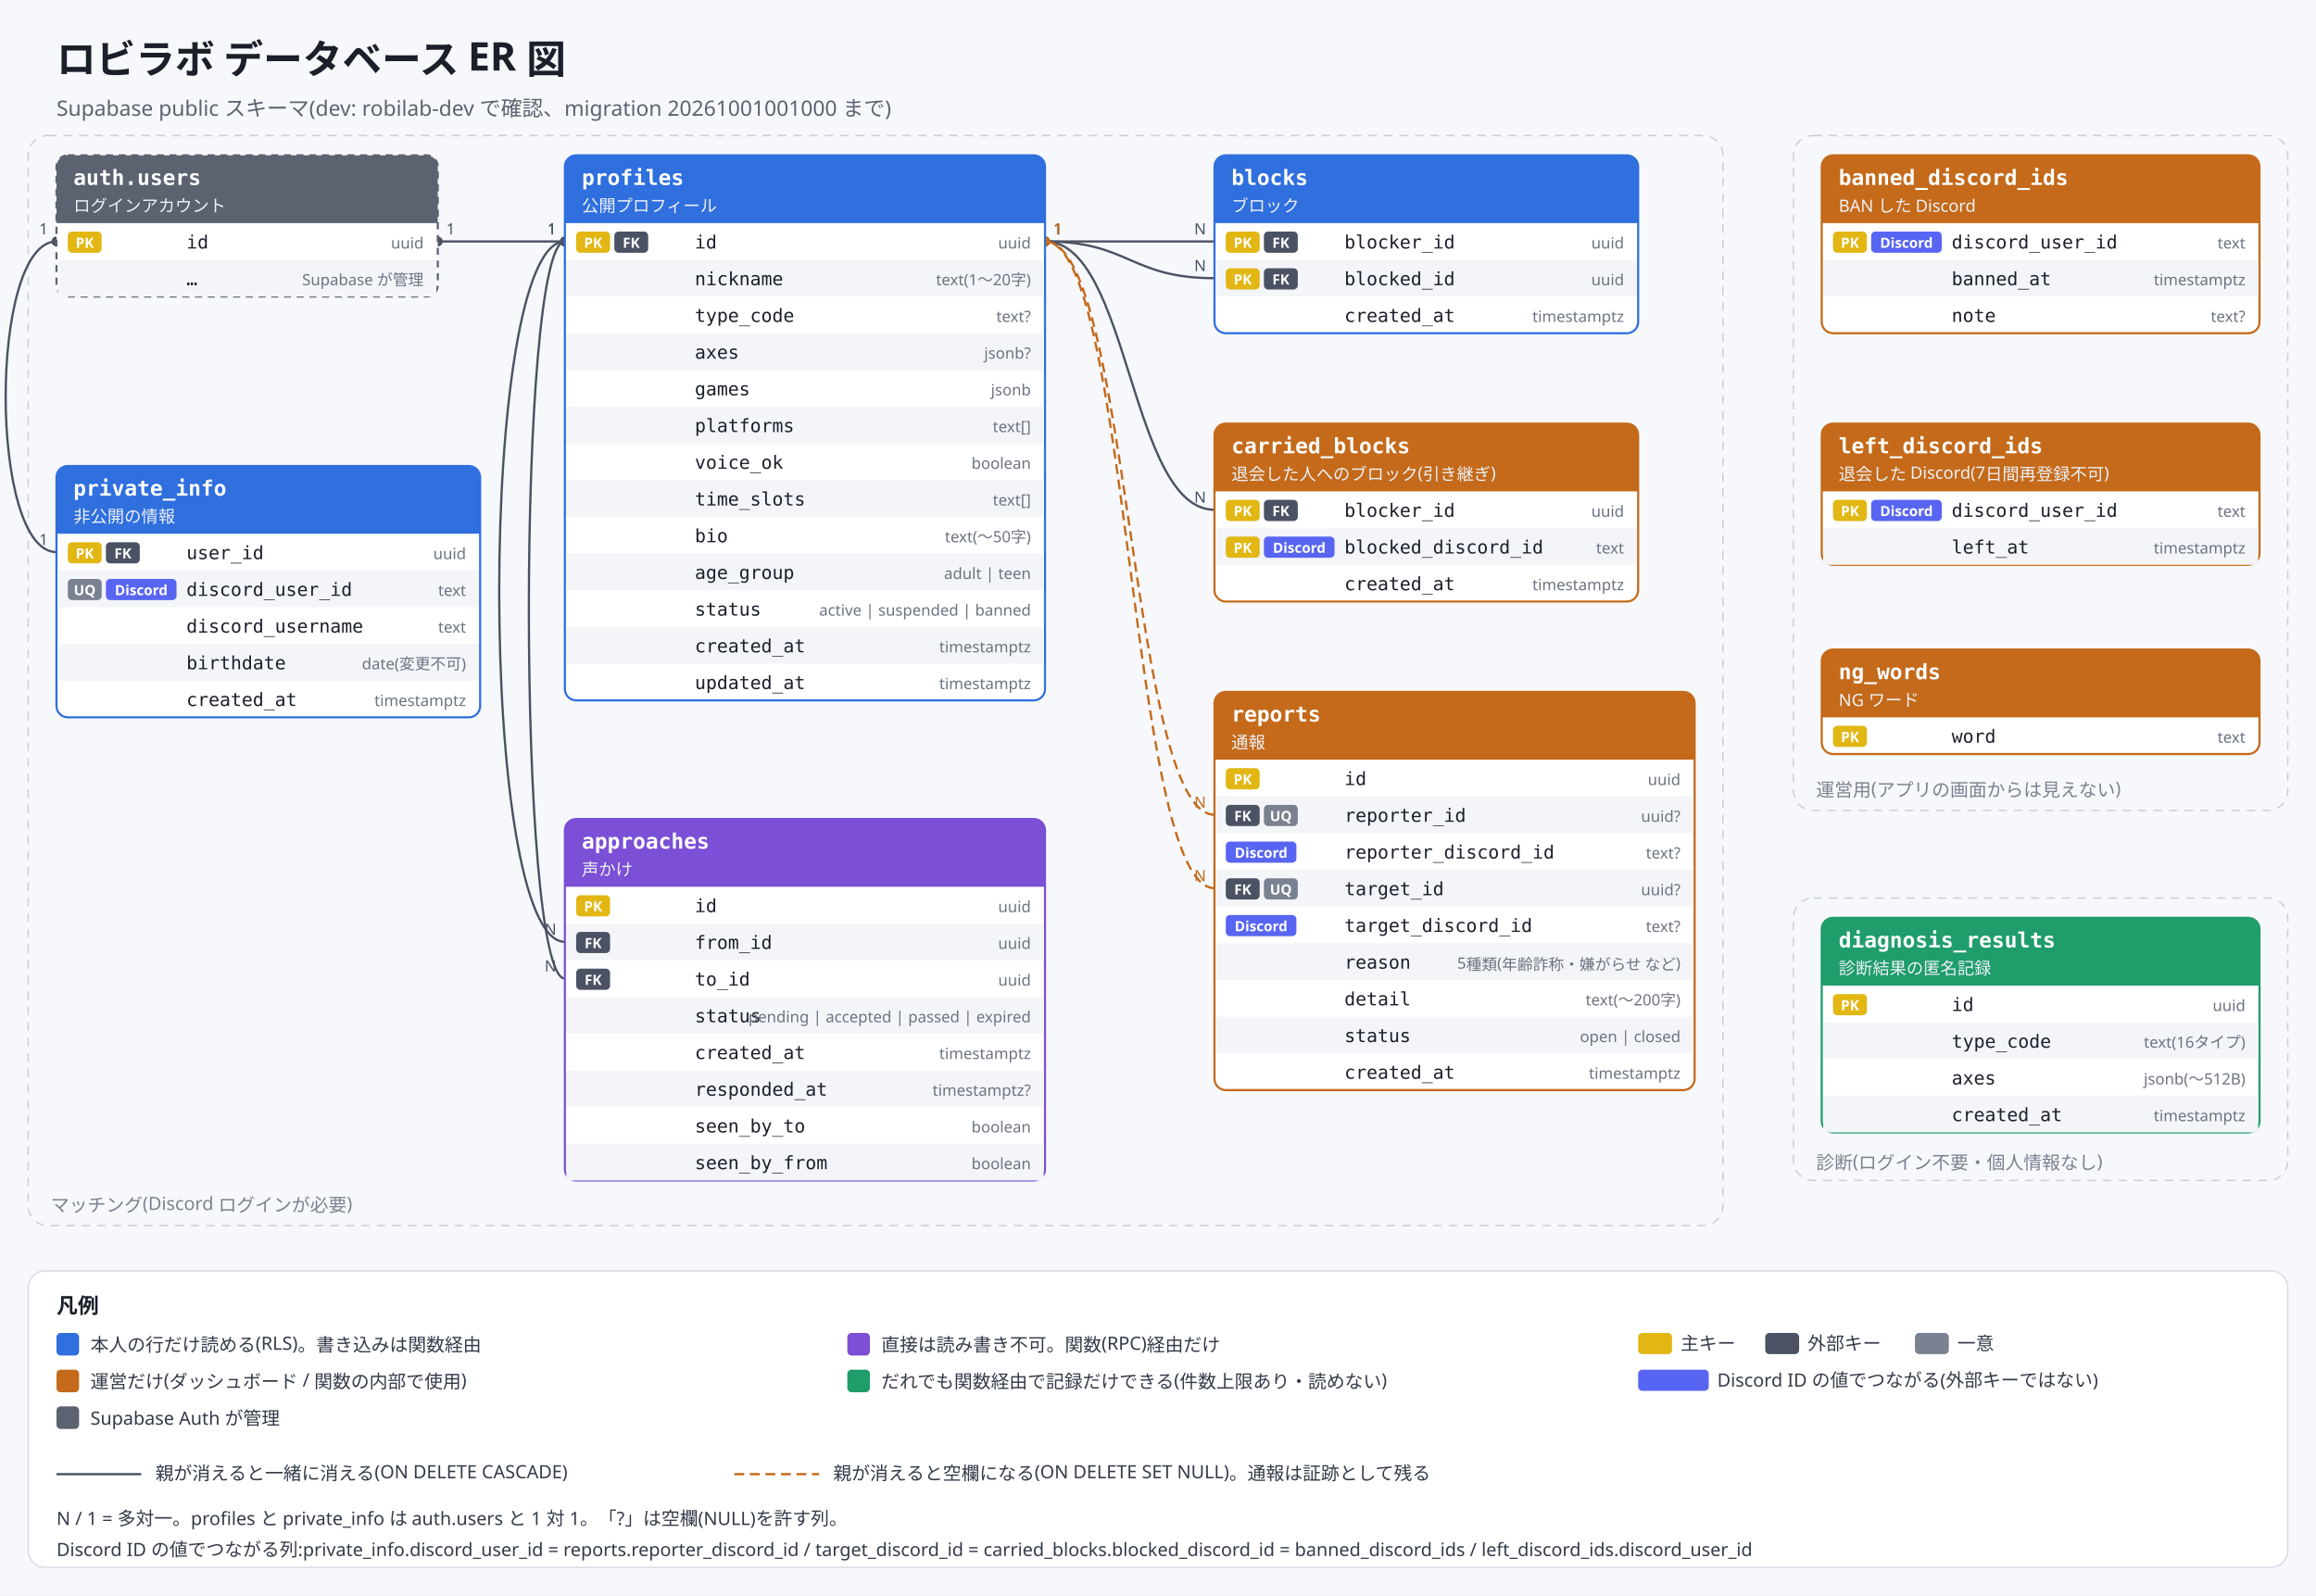
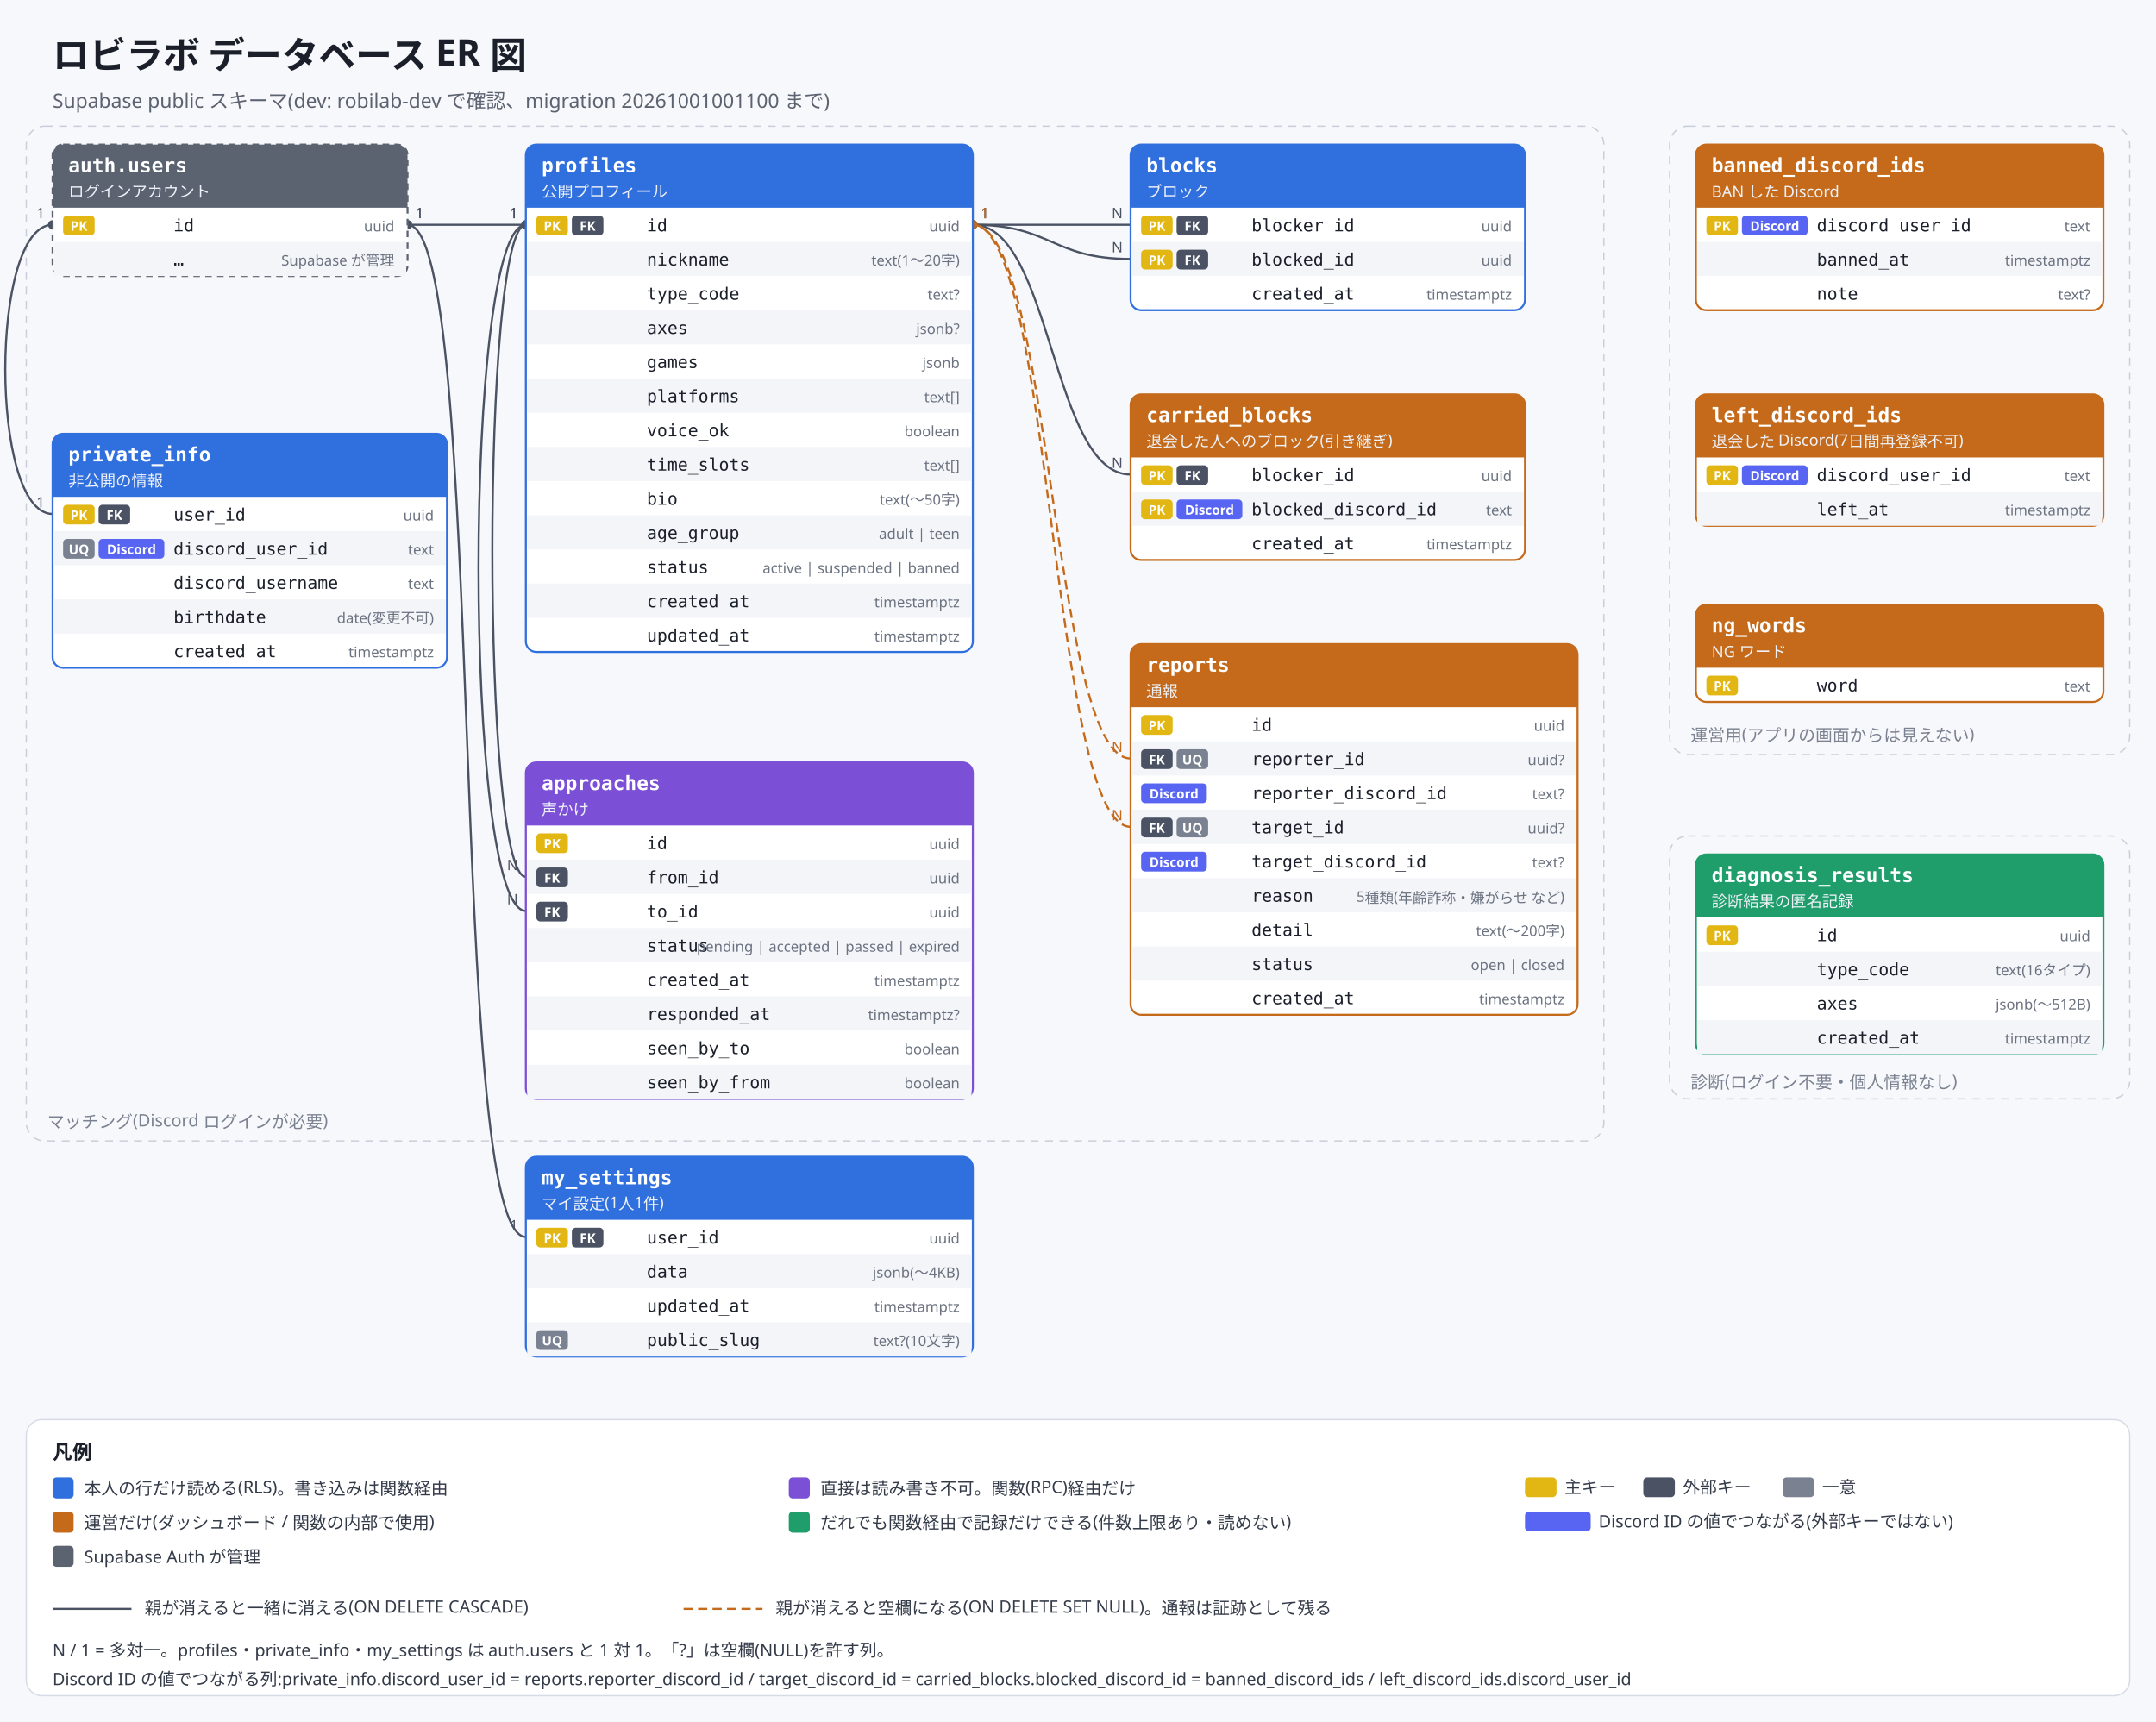
- <svg xmlns="http://www.w3.org/2000/svg" viewBox="0 0 1640 1130" width="1640" height="1130" font-family="'Yu Gothic UI', 'Meiryo', sans-serif">
+ <svg xmlns="http://www.w3.org/2000/svg" viewBox="0 0 1640 1310" width="1640" height="1310" font-family="'Yu Gothic UI', 'Meiryo', sans-serif">
  <g id="background">
-     <rect width="1640" height="1130" fill="#f7f8fb" />
+     <rect width="1640" height="1310" fill="#f7f8fb" />
  </g>
  <g id="title">
    <text x="40" y="52" font-size="28" font-weight="700" fill="#1b1f2a">ロビラボ データベース ER 図</text>
-     <text x="40" y="82" font-size="15" fill="#5b6270">Supabase public スキーマ(dev: robilab-dev で確認、migration 20261001001000 まで)</text>
+     <text x="40" y="82" font-size="15" fill="#5b6270">Supabase public スキーマ(dev: robilab-dev で確認、migration 20261001001100 まで)</text>
  </g>
  <g id="areas">
    <rect x="20" y="96" width="1200" height="772" rx="14" fill="none" stroke="#c9cedb" stroke-dasharray="6 5" />
    <text x="36" y="858" font-size="13" fill="#7a8190">マッチング(Discord ログインが必要)</text>
    <rect x="1270" y="96" width="350" height="478" rx="14" fill="none" stroke="#c9cedb" stroke-dasharray="6 5" />
    <text x="1286" y="564" font-size="13" fill="#7a8190">運営用(アプリの画面からは見えない)</text>
    <rect x="1270" y="636" width="350" height="200" rx="14" fill="none" stroke="#c9cedb" stroke-dasharray="6 5" />
    <text x="1286" y="828" font-size="13" fill="#7a8190">診断(ログイン不要・個人情報なし)</text>
  </g>
  <g id="relations" fill="none" stroke-width="1.6">
    <g id="rel-profiles-id">
      <path d="M400,171 C340,171 370,171 310,171" stroke="#4a5263" />
      <circle cx="310" cy="171" r="3.5" fill="#4a5263" />
      <text x="394" y="166" font-size="11" fill="#4a5263" text-anchor="end">1</text>
      <text x="316" y="166" font-size="11" fill="#4a5263" text-anchor="start">1</text>
    </g>
    <g id="rel-private_info-user_id">
      <path d="M40,391 C-8,391 -8,171 40,171" stroke="#4a5263" />
      <circle cx="40" cy="171" r="3.5" fill="#4a5263" />
      <text x="34" y="386" font-size="11" fill="#4a5263" text-anchor="end">1</text>
      <text x="34" y="166" font-size="11" fill="#4a5263" text-anchor="end">1</text>
    </g>
+     <g id="rel-my_settings-user_id">
+       <path d="M400,941 C340,941 370,171 310,171" stroke="#4a5263" />
+       <circle cx="310" cy="171" r="3.5" fill="#4a5263" />
+       <text x="394" y="936" font-size="11" fill="#4a5263" text-anchor="end">1</text>
+       <text x="316" y="166" font-size="11" fill="#4a5263" text-anchor="start">1</text>
+     </g>
    <g id="rel-approaches-from_id">
-       <path d="M400,667 C338,667 338,171 400,171" stroke="#4a5263" />
+       <path d="M400,667 C366,667 366,171 400,171" stroke="#4a5263" />
      <circle cx="400" cy="171" r="3.5" fill="#4a5263" />
      <text x="394" y="662" font-size="11" fill="#4a5263" text-anchor="end">N</text>
      <text x="394" y="166" font-size="11" fill="#4a5263" text-anchor="end">1</text>
    </g>
    <g id="rel-approaches-to_id">
-       <path d="M400,693 C366,693 366,171 400,171" stroke="#4a5263" />
+       <path d="M400,693 C352,693 352,171 400,171" stroke="#4a5263" />
      <circle cx="400" cy="171" r="3.5" fill="#4a5263" />
      <text x="394" y="688" font-size="11" fill="#4a5263" text-anchor="end">N</text>
      <text x="394" y="166" font-size="11" fill="#4a5263" text-anchor="end">1</text>
    </g>
    <g id="rel-blocks-blocker_id">
      <path d="M860,171 C800,171 800,171 740,171" stroke="#4a5263" />
      <circle cx="740" cy="171" r="3.5" fill="#4a5263" />
      <text x="854" y="166" font-size="11" fill="#4a5263" text-anchor="end">N</text>
      <text x="746" y="166" font-size="11" fill="#4a5263" text-anchor="start">1</text>
    </g>
    <g id="rel-blocks-blocked_id">
      <path d="M860,197 C800,197 800,171 740,171" stroke="#4a5263" />
      <circle cx="740" cy="171" r="3.5" fill="#4a5263" />
      <text x="854" y="192" font-size="11" fill="#4a5263" text-anchor="end">N</text>
      <text x="746" y="166" font-size="11" fill="#4a5263" text-anchor="start">1</text>
    </g>
    <g id="rel-carried_blocks-blocker_id">
      <path d="M860,361 C800,361 800,171 740,171" stroke="#4a5263" />
      <circle cx="740" cy="171" r="3.5" fill="#4a5263" />
      <text x="854" y="356" font-size="11" fill="#4a5263" text-anchor="end">N</text>
      <text x="746" y="166" font-size="11" fill="#4a5263" text-anchor="start">1</text>
    </g>
    <g id="rel-reports-reporter_id">
      <path d="M860,577 C800,577 800,171 740,171" stroke="#c46a1a" stroke-dasharray="7 4" />
      <circle cx="740" cy="171" r="3.5" fill="#c46a1a" />
      <text x="854" y="572" font-size="11" fill="#c46a1a" text-anchor="end">N</text>
      <text x="746" y="166" font-size="11" fill="#c46a1a" text-anchor="start">1</text>
    </g>
    <g id="rel-reports-target_id">
      <path d="M860,629 C800,629 800,171 740,171" stroke="#c46a1a" stroke-dasharray="7 4" />
      <circle cx="740" cy="171" r="3.5" fill="#c46a1a" />
      <text x="854" y="624" font-size="11" fill="#c46a1a" text-anchor="end">N</text>
      <text x="746" y="166" font-size="11" fill="#c46a1a" text-anchor="start">1</text>
    </g>
  </g>
  <g id="tables">
    <g id="table-auth-users">
      <rect x="40" y="110" width="270" height="100" rx="8" fill="#ffffff" stroke="#5b6270" stroke-width="1.5" stroke-dasharray="5 4" />
      <path d="M40,118 a8,8 0 0 1 8,-8 h254 a8,8 0 0 1 8,8 v40 h-270 z" fill="#5b6270" />
      <text x="52" y="131" font-size="15" font-weight="700" fill="#fff" font-family="'Consolas', 'MS Gothic', monospace">auth.users</text>
      <text x="52" y="150" font-size="12" fill="#eef1f7">ログインアカウント</text>
      <rect x="48" y="164" width="24" height="15" rx="3" fill="#e2b714" />
      <text x="60" y="175.5" font-size="10" font-weight="700" fill="#fff" text-anchor="middle">PK</text>
      <text x="132" y="176" font-size="13" fill="#1b1f2a" font-family="'Consolas', 'MS Gothic', monospace">id</text>
      <text x="300" y="176" font-size="11" fill="#6b7280" text-anchor="end">uuid</text>
      <rect x="41" y="184" width="268" height="26" fill="#f3f5f9" />
      <text x="132" y="202" font-size="13" fill="#1b1f2a" font-family="'Consolas', 'MS Gothic', monospace">…</text>
      <text x="300" y="202" font-size="11" fill="#6b7280" text-anchor="end">Supabase が管理</text>
    </g>
    <g id="table-private_info">
      <rect x="40" y="330" width="300" height="178" rx="8" fill="#ffffff" stroke="#2f6fde" stroke-width="1.5" />
      <path d="M40,338 a8,8 0 0 1 8,-8 h284 a8,8 0 0 1 8,8 v40 h-300 z" fill="#2f6fde" />
      <text x="52" y="351" font-size="15" font-weight="700" fill="#fff" font-family="'Consolas', 'MS Gothic', monospace">private_info</text>
      <text x="52" y="370" font-size="12" fill="#eef1f7">非公開の情報</text>
      <rect x="48" y="384" width="24" height="15" rx="3" fill="#e2b714" />
      <text x="60" y="395.5" font-size="10" font-weight="700" fill="#fff" text-anchor="middle">PK</text>
      <rect x="75" y="384" width="24" height="15" rx="3" fill="#4a5263" />
      <text x="87" y="395.5" font-size="10" font-weight="700" fill="#fff" text-anchor="middle">FK</text>
      <text x="132" y="396" font-size="13" fill="#1b1f2a" font-family="'Consolas', 'MS Gothic', monospace">user_id</text>
      <text x="330" y="396" font-size="11" fill="#6b7280" text-anchor="end">uuid</text>
      <rect x="41" y="404" width="298" height="26" fill="#f3f5f9" />
      <rect x="48" y="410" width="24" height="15" rx="3" fill="#7a8190" />
      <text x="60" y="421.5" font-size="10" font-weight="700" fill="#fff" text-anchor="middle">UQ</text>
      <rect x="75" y="410" width="50" height="15" rx="3" fill="#5865f2" />
      <text x="100" y="421.5" font-size="10" font-weight="700" fill="#fff" text-anchor="middle">Discord</text>
      <text x="132" y="422" font-size="13" fill="#1b1f2a" font-family="'Consolas', 'MS Gothic', monospace">discord_user_id</text>
      <text x="330" y="422" font-size="11" fill="#6b7280" text-anchor="end">text</text>
      <text x="132" y="448" font-size="13" fill="#1b1f2a" font-family="'Consolas', 'MS Gothic', monospace">discord_username</text>
      <text x="330" y="448" font-size="11" fill="#6b7280" text-anchor="end">text</text>
      <rect x="41" y="456" width="298" height="26" fill="#f3f5f9" />
      <text x="132" y="474" font-size="13" fill="#1b1f2a" font-family="'Consolas', 'MS Gothic', monospace">birthdate</text>
      <text x="330" y="474" font-size="11" fill="#6b7280" text-anchor="end">date(変更不可)</text>
      <text x="132" y="500" font-size="13" fill="#1b1f2a" font-family="'Consolas', 'MS Gothic', monospace">created_at</text>
      <text x="330" y="500" font-size="11" fill="#6b7280" text-anchor="end">timestamptz</text>
    </g>
    <g id="table-profiles">
      <rect x="400" y="110" width="340" height="386" rx="8" fill="#ffffff" stroke="#2f6fde" stroke-width="1.5" />
      <path d="M400,118 a8,8 0 0 1 8,-8 h324 a8,8 0 0 1 8,8 v40 h-340 z" fill="#2f6fde" />
      <text x="412" y="131" font-size="15" font-weight="700" fill="#fff" font-family="'Consolas', 'MS Gothic', monospace">profiles</text>
      <text x="412" y="150" font-size="12" fill="#eef1f7">公開プロフィール</text>
      <rect x="408" y="164" width="24" height="15" rx="3" fill="#e2b714" />
      <text x="420" y="175.5" font-size="10" font-weight="700" fill="#fff" text-anchor="middle">PK</text>
      <rect x="435" y="164" width="24" height="15" rx="3" fill="#4a5263" />
      <text x="447" y="175.5" font-size="10" font-weight="700" fill="#fff" text-anchor="middle">FK</text>
      <text x="492" y="176" font-size="13" fill="#1b1f2a" font-family="'Consolas', 'MS Gothic', monospace">id</text>
      <text x="730" y="176" font-size="11" fill="#6b7280" text-anchor="end">uuid</text>
      <rect x="401" y="184" width="338" height="26" fill="#f3f5f9" />
      <text x="492" y="202" font-size="13" fill="#1b1f2a" font-family="'Consolas', 'MS Gothic', monospace">nickname</text>
      <text x="730" y="202" font-size="11" fill="#6b7280" text-anchor="end">text(1〜20字)</text>
      <text x="492" y="228" font-size="13" fill="#1b1f2a" font-family="'Consolas', 'MS Gothic', monospace">type_code</text>
      <text x="730" y="228" font-size="11" fill="#6b7280" text-anchor="end">text?</text>
      <rect x="401" y="236" width="338" height="26" fill="#f3f5f9" />
      <text x="492" y="254" font-size="13" fill="#1b1f2a" font-family="'Consolas', 'MS Gothic', monospace">axes</text>
      <text x="730" y="254" font-size="11" fill="#6b7280" text-anchor="end">jsonb?</text>
      <text x="492" y="280" font-size="13" fill="#1b1f2a" font-family="'Consolas', 'MS Gothic', monospace">games</text>
      <text x="730" y="280" font-size="11" fill="#6b7280" text-anchor="end">jsonb</text>
      <rect x="401" y="288" width="338" height="26" fill="#f3f5f9" />
      <text x="492" y="306" font-size="13" fill="#1b1f2a" font-family="'Consolas', 'MS Gothic', monospace">platforms</text>
      <text x="730" y="306" font-size="11" fill="#6b7280" text-anchor="end">text[]</text>
      <text x="492" y="332" font-size="13" fill="#1b1f2a" font-family="'Consolas', 'MS Gothic', monospace">voice_ok</text>
      <text x="730" y="332" font-size="11" fill="#6b7280" text-anchor="end">boolean</text>
      <rect x="401" y="340" width="338" height="26" fill="#f3f5f9" />
      <text x="492" y="358" font-size="13" fill="#1b1f2a" font-family="'Consolas', 'MS Gothic', monospace">time_slots</text>
      <text x="730" y="358" font-size="11" fill="#6b7280" text-anchor="end">text[]</text>
      <text x="492" y="384" font-size="13" fill="#1b1f2a" font-family="'Consolas', 'MS Gothic', monospace">bio</text>
      <text x="730" y="384" font-size="11" fill="#6b7280" text-anchor="end">text(〜50字)</text>
      <rect x="401" y="392" width="338" height="26" fill="#f3f5f9" />
      <text x="492" y="410" font-size="13" fill="#1b1f2a" font-family="'Consolas', 'MS Gothic', monospace">age_group</text>
      <text x="730" y="410" font-size="11" fill="#6b7280" text-anchor="end">adult | teen</text>
      <text x="492" y="436" font-size="13" fill="#1b1f2a" font-family="'Consolas', 'MS Gothic', monospace">status</text>
      <text x="730" y="436" font-size="11" fill="#6b7280" text-anchor="end">active | suspended | banned</text>
      <rect x="401" y="444" width="338" height="26" fill="#f3f5f9" />
      <text x="492" y="462" font-size="13" fill="#1b1f2a" font-family="'Consolas', 'MS Gothic', monospace">created_at</text>
      <text x="730" y="462" font-size="11" fill="#6b7280" text-anchor="end">timestamptz</text>
      <text x="492" y="488" font-size="13" fill="#1b1f2a" font-family="'Consolas', 'MS Gothic', monospace">updated_at</text>
      <text x="730" y="488" font-size="11" fill="#6b7280" text-anchor="end">timestamptz</text>
    </g>
    <g id="table-approaches">
      <rect x="400" y="580" width="340" height="256" rx="8" fill="#ffffff" stroke="#7b4fd6" stroke-width="1.5" />
      <path d="M400,588 a8,8 0 0 1 8,-8 h324 a8,8 0 0 1 8,8 v40 h-340 z" fill="#7b4fd6" />
      <text x="412" y="601" font-size="15" font-weight="700" fill="#fff" font-family="'Consolas', 'MS Gothic', monospace">approaches</text>
      <text x="412" y="620" font-size="12" fill="#eef1f7">声かけ</text>
      <rect x="408" y="634" width="24" height="15" rx="3" fill="#e2b714" />
      <text x="420" y="645.5" font-size="10" font-weight="700" fill="#fff" text-anchor="middle">PK</text>
      <text x="492" y="646" font-size="13" fill="#1b1f2a" font-family="'Consolas', 'MS Gothic', monospace">id</text>
      <text x="730" y="646" font-size="11" fill="#6b7280" text-anchor="end">uuid</text>
      <rect x="401" y="654" width="338" height="26" fill="#f3f5f9" />
      <rect x="408" y="660" width="24" height="15" rx="3" fill="#4a5263" />
      <text x="420" y="671.5" font-size="10" font-weight="700" fill="#fff" text-anchor="middle">FK</text>
      <text x="492" y="672" font-size="13" fill="#1b1f2a" font-family="'Consolas', 'MS Gothic', monospace">from_id</text>
      <text x="730" y="672" font-size="11" fill="#6b7280" text-anchor="end">uuid</text>
      <rect x="408" y="686" width="24" height="15" rx="3" fill="#4a5263" />
      <text x="420" y="697.5" font-size="10" font-weight="700" fill="#fff" text-anchor="middle">FK</text>
      <text x="492" y="698" font-size="13" fill="#1b1f2a" font-family="'Consolas', 'MS Gothic', monospace">to_id</text>
      <text x="730" y="698" font-size="11" fill="#6b7280" text-anchor="end">uuid</text>
      <rect x="401" y="706" width="338" height="26" fill="#f3f5f9" />
      <text x="492" y="724" font-size="13" fill="#1b1f2a" font-family="'Consolas', 'MS Gothic', monospace">status</text>
      <text x="730" y="724" font-size="11" fill="#6b7280" text-anchor="end">pending | accepted | passed | expired</text>
      <text x="492" y="750" font-size="13" fill="#1b1f2a" font-family="'Consolas', 'MS Gothic', monospace">created_at</text>
      <text x="730" y="750" font-size="11" fill="#6b7280" text-anchor="end">timestamptz</text>
      <rect x="401" y="758" width="338" height="26" fill="#f3f5f9" />
      <text x="492" y="776" font-size="13" fill="#1b1f2a" font-family="'Consolas', 'MS Gothic', monospace">responded_at</text>
      <text x="730" y="776" font-size="11" fill="#6b7280" text-anchor="end">timestamptz?</text>
      <text x="492" y="802" font-size="13" fill="#1b1f2a" font-family="'Consolas', 'MS Gothic', monospace">seen_by_to</text>
      <text x="730" y="802" font-size="11" fill="#6b7280" text-anchor="end">boolean</text>
      <rect x="401" y="810" width="338" height="26" fill="#f3f5f9" />
      <text x="492" y="828" font-size="13" fill="#1b1f2a" font-family="'Consolas', 'MS Gothic', monospace">seen_by_from</text>
      <text x="730" y="828" font-size="11" fill="#6b7280" text-anchor="end">boolean</text>
    </g>
    <g id="table-blocks">
      <rect x="860" y="110" width="300" height="126" rx="8" fill="#ffffff" stroke="#2f6fde" stroke-width="1.5" />
      <path d="M860,118 a8,8 0 0 1 8,-8 h284 a8,8 0 0 1 8,8 v40 h-300 z" fill="#2f6fde" />
      <text x="872" y="131" font-size="15" font-weight="700" fill="#fff" font-family="'Consolas', 'MS Gothic', monospace">blocks</text>
      <text x="872" y="150" font-size="12" fill="#eef1f7">ブロック</text>
      <rect x="868" y="164" width="24" height="15" rx="3" fill="#e2b714" />
      <text x="880" y="175.5" font-size="10" font-weight="700" fill="#fff" text-anchor="middle">PK</text>
      <rect x="895" y="164" width="24" height="15" rx="3" fill="#4a5263" />
      <text x="907" y="175.5" font-size="10" font-weight="700" fill="#fff" text-anchor="middle">FK</text>
      <text x="952" y="176" font-size="13" fill="#1b1f2a" font-family="'Consolas', 'MS Gothic', monospace">blocker_id</text>
      <text x="1150" y="176" font-size="11" fill="#6b7280" text-anchor="end">uuid</text>
      <rect x="861" y="184" width="298" height="26" fill="#f3f5f9" />
      <rect x="868" y="190" width="24" height="15" rx="3" fill="#e2b714" />
      <text x="880" y="201.5" font-size="10" font-weight="700" fill="#fff" text-anchor="middle">PK</text>
      <rect x="895" y="190" width="24" height="15" rx="3" fill="#4a5263" />
      <text x="907" y="201.5" font-size="10" font-weight="700" fill="#fff" text-anchor="middle">FK</text>
      <text x="952" y="202" font-size="13" fill="#1b1f2a" font-family="'Consolas', 'MS Gothic', monospace">blocked_id</text>
      <text x="1150" y="202" font-size="11" fill="#6b7280" text-anchor="end">uuid</text>
      <text x="952" y="228" font-size="13" fill="#1b1f2a" font-family="'Consolas', 'MS Gothic', monospace">created_at</text>
      <text x="1150" y="228" font-size="11" fill="#6b7280" text-anchor="end">timestamptz</text>
    </g>
    <g id="table-carried_blocks">
      <rect x="860" y="300" width="300" height="126" rx="8" fill="#ffffff" stroke="#c46a1a" stroke-width="1.5" />
      <path d="M860,308 a8,8 0 0 1 8,-8 h284 a8,8 0 0 1 8,8 v40 h-300 z" fill="#c46a1a" />
      <text x="872" y="321" font-size="15" font-weight="700" fill="#fff" font-family="'Consolas', 'MS Gothic', monospace">carried_blocks</text>
      <text x="872" y="340" font-size="12" fill="#eef1f7">退会した人へのブロック(引き継ぎ)</text>
      <rect x="868" y="354" width="24" height="15" rx="3" fill="#e2b714" />
      <text x="880" y="365.5" font-size="10" font-weight="700" fill="#fff" text-anchor="middle">PK</text>
      <rect x="895" y="354" width="24" height="15" rx="3" fill="#4a5263" />
      <text x="907" y="365.5" font-size="10" font-weight="700" fill="#fff" text-anchor="middle">FK</text>
      <text x="952" y="366" font-size="13" fill="#1b1f2a" font-family="'Consolas', 'MS Gothic', monospace">blocker_id</text>
      <text x="1150" y="366" font-size="11" fill="#6b7280" text-anchor="end">uuid</text>
      <rect x="861" y="374" width="298" height="26" fill="#f3f5f9" />
      <rect x="868" y="380" width="24" height="15" rx="3" fill="#e2b714" />
      <text x="880" y="391.5" font-size="10" font-weight="700" fill="#fff" text-anchor="middle">PK</text>
      <rect x="895" y="380" width="50" height="15" rx="3" fill="#5865f2" />
      <text x="920" y="391.5" font-size="10" font-weight="700" fill="#fff" text-anchor="middle">Discord</text>
      <text x="952" y="392" font-size="13" fill="#1b1f2a" font-family="'Consolas', 'MS Gothic', monospace">blocked_discord_id</text>
      <text x="1150" y="392" font-size="11" fill="#6b7280" text-anchor="end">text</text>
      <text x="952" y="418" font-size="13" fill="#1b1f2a" font-family="'Consolas', 'MS Gothic', monospace">created_at</text>
      <text x="1150" y="418" font-size="11" fill="#6b7280" text-anchor="end">timestamptz</text>
    </g>
    <g id="table-reports">
      <rect x="860" y="490" width="340" height="282" rx="8" fill="#ffffff" stroke="#c46a1a" stroke-width="1.5" />
      <path d="M860,498 a8,8 0 0 1 8,-8 h324 a8,8 0 0 1 8,8 v40 h-340 z" fill="#c46a1a" />
      <text x="872" y="511" font-size="15" font-weight="700" fill="#fff" font-family="'Consolas', 'MS Gothic', monospace">reports</text>
      <text x="872" y="530" font-size="12" fill="#eef1f7">通報</text>
      <rect x="868" y="544" width="24" height="15" rx="3" fill="#e2b714" />
      <text x="880" y="555.5" font-size="10" font-weight="700" fill="#fff" text-anchor="middle">PK</text>
      <text x="952" y="556" font-size="13" fill="#1b1f2a" font-family="'Consolas', 'MS Gothic', monospace">id</text>
      <text x="1190" y="556" font-size="11" fill="#6b7280" text-anchor="end">uuid</text>
      <rect x="861" y="564" width="338" height="26" fill="#f3f5f9" />
      <rect x="868" y="570" width="24" height="15" rx="3" fill="#4a5263" />
      <text x="880" y="581.5" font-size="10" font-weight="700" fill="#fff" text-anchor="middle">FK</text>
      <rect x="895" y="570" width="24" height="15" rx="3" fill="#7a8190" />
      <text x="907" y="581.5" font-size="10" font-weight="700" fill="#fff" text-anchor="middle">UQ</text>
      <text x="952" y="582" font-size="13" fill="#1b1f2a" font-family="'Consolas', 'MS Gothic', monospace">reporter_id</text>
      <text x="1190" y="582" font-size="11" fill="#6b7280" text-anchor="end">uuid?</text>
      <rect x="868" y="596" width="50" height="15" rx="3" fill="#5865f2" />
      <text x="893" y="607.5" font-size="10" font-weight="700" fill="#fff" text-anchor="middle">Discord</text>
      <text x="952" y="608" font-size="13" fill="#1b1f2a" font-family="'Consolas', 'MS Gothic', monospace">reporter_discord_id</text>
      <text x="1190" y="608" font-size="11" fill="#6b7280" text-anchor="end">text?</text>
      <rect x="861" y="616" width="338" height="26" fill="#f3f5f9" />
      <rect x="868" y="622" width="24" height="15" rx="3" fill="#4a5263" />
      <text x="880" y="633.5" font-size="10" font-weight="700" fill="#fff" text-anchor="middle">FK</text>
      <rect x="895" y="622" width="24" height="15" rx="3" fill="#7a8190" />
      <text x="907" y="633.5" font-size="10" font-weight="700" fill="#fff" text-anchor="middle">UQ</text>
      <text x="952" y="634" font-size="13" fill="#1b1f2a" font-family="'Consolas', 'MS Gothic', monospace">target_id</text>
      <text x="1190" y="634" font-size="11" fill="#6b7280" text-anchor="end">uuid?</text>
      <rect x="868" y="648" width="50" height="15" rx="3" fill="#5865f2" />
      <text x="893" y="659.5" font-size="10" font-weight="700" fill="#fff" text-anchor="middle">Discord</text>
      <text x="952" y="660" font-size="13" fill="#1b1f2a" font-family="'Consolas', 'MS Gothic', monospace">target_discord_id</text>
      <text x="1190" y="660" font-size="11" fill="#6b7280" text-anchor="end">text?</text>
      <rect x="861" y="668" width="338" height="26" fill="#f3f5f9" />
      <text x="952" y="686" font-size="13" fill="#1b1f2a" font-family="'Consolas', 'MS Gothic', monospace">reason</text>
      <text x="1190" y="686" font-size="11" fill="#6b7280" text-anchor="end">5種類(年齢詐称・嫌がらせ など)</text>
      <text x="952" y="712" font-size="13" fill="#1b1f2a" font-family="'Consolas', 'MS Gothic', monospace">detail</text>
      <text x="1190" y="712" font-size="11" fill="#6b7280" text-anchor="end">text(〜200字)</text>
      <rect x="861" y="720" width="338" height="26" fill="#f3f5f9" />
      <text x="952" y="738" font-size="13" fill="#1b1f2a" font-family="'Consolas', 'MS Gothic', monospace">status</text>
      <text x="1190" y="738" font-size="11" fill="#6b7280" text-anchor="end">open | closed</text>
      <text x="952" y="764" font-size="13" fill="#1b1f2a" font-family="'Consolas', 'MS Gothic', monospace">created_at</text>
      <text x="1190" y="764" font-size="11" fill="#6b7280" text-anchor="end">timestamptz</text>
    </g>
    <g id="table-banned_discord_ids">
      <rect x="1290" y="110" width="310" height="126" rx="8" fill="#ffffff" stroke="#c46a1a" stroke-width="1.5" />
      <path d="M1290,118 a8,8 0 0 1 8,-8 h294 a8,8 0 0 1 8,8 v40 h-310 z" fill="#c46a1a" />
      <text x="1302" y="131" font-size="15" font-weight="700" fill="#fff" font-family="'Consolas', 'MS Gothic', monospace">banned_discord_ids</text>
      <text x="1302" y="150" font-size="12" fill="#eef1f7">BAN した Discord</text>
      <rect x="1298" y="164" width="24" height="15" rx="3" fill="#e2b714" />
      <text x="1310" y="175.5" font-size="10" font-weight="700" fill="#fff" text-anchor="middle">PK</text>
      <rect x="1325" y="164" width="50" height="15" rx="3" fill="#5865f2" />
      <text x="1350" y="175.5" font-size="10" font-weight="700" fill="#fff" text-anchor="middle">Discord</text>
      <text x="1382" y="176" font-size="13" fill="#1b1f2a" font-family="'Consolas', 'MS Gothic', monospace">discord_user_id</text>
      <text x="1590" y="176" font-size="11" fill="#6b7280" text-anchor="end">text</text>
      <rect x="1291" y="184" width="308" height="26" fill="#f3f5f9" />
      <text x="1382" y="202" font-size="13" fill="#1b1f2a" font-family="'Consolas', 'MS Gothic', monospace">banned_at</text>
      <text x="1590" y="202" font-size="11" fill="#6b7280" text-anchor="end">timestamptz</text>
      <text x="1382" y="228" font-size="13" fill="#1b1f2a" font-family="'Consolas', 'MS Gothic', monospace">note</text>
      <text x="1590" y="228" font-size="11" fill="#6b7280" text-anchor="end">text?</text>
    </g>
    <g id="table-left_discord_ids">
      <rect x="1290" y="300" width="310" height="100" rx="8" fill="#ffffff" stroke="#c46a1a" stroke-width="1.5" />
      <path d="M1290,308 a8,8 0 0 1 8,-8 h294 a8,8 0 0 1 8,8 v40 h-310 z" fill="#c46a1a" />
      <text x="1302" y="321" font-size="15" font-weight="700" fill="#fff" font-family="'Consolas', 'MS Gothic', monospace">left_discord_ids</text>
      <text x="1302" y="340" font-size="12" fill="#eef1f7">退会した Discord(7日間再登録不可)</text>
      <rect x="1298" y="354" width="24" height="15" rx="3" fill="#e2b714" />
      <text x="1310" y="365.5" font-size="10" font-weight="700" fill="#fff" text-anchor="middle">PK</text>
      <rect x="1325" y="354" width="50" height="15" rx="3" fill="#5865f2" />
      <text x="1350" y="365.5" font-size="10" font-weight="700" fill="#fff" text-anchor="middle">Discord</text>
      <text x="1382" y="366" font-size="13" fill="#1b1f2a" font-family="'Consolas', 'MS Gothic', monospace">discord_user_id</text>
      <text x="1590" y="366" font-size="11" fill="#6b7280" text-anchor="end">text</text>
      <rect x="1291" y="374" width="308" height="26" fill="#f3f5f9" />
      <text x="1382" y="392" font-size="13" fill="#1b1f2a" font-family="'Consolas', 'MS Gothic', monospace">left_at</text>
      <text x="1590" y="392" font-size="11" fill="#6b7280" text-anchor="end">timestamptz</text>
    </g>
    <g id="table-ng_words">
      <rect x="1290" y="460" width="310" height="74" rx="8" fill="#ffffff" stroke="#c46a1a" stroke-width="1.5" />
      <path d="M1290,468 a8,8 0 0 1 8,-8 h294 a8,8 0 0 1 8,8 v40 h-310 z" fill="#c46a1a" />
      <text x="1302" y="481" font-size="15" font-weight="700" fill="#fff" font-family="'Consolas', 'MS Gothic', monospace">ng_words</text>
      <text x="1302" y="500" font-size="12" fill="#eef1f7">NG ワード</text>
      <rect x="1298" y="514" width="24" height="15" rx="3" fill="#e2b714" />
      <text x="1310" y="525.5" font-size="10" font-weight="700" fill="#fff" text-anchor="middle">PK</text>
      <text x="1382" y="526" font-size="13" fill="#1b1f2a" font-family="'Consolas', 'MS Gothic', monospace">word</text>
      <text x="1590" y="526" font-size="11" fill="#6b7280" text-anchor="end">text</text>
    </g>
    <g id="table-diagnosis_results">
      <rect x="1290" y="650" width="310" height="152" rx="8" fill="#ffffff" stroke="#1f9d6b" stroke-width="1.5" />
      <path d="M1290,658 a8,8 0 0 1 8,-8 h294 a8,8 0 0 1 8,8 v40 h-310 z" fill="#1f9d6b" />
      <text x="1302" y="671" font-size="15" font-weight="700" fill="#fff" font-family="'Consolas', 'MS Gothic', monospace">diagnosis_results</text>
      <text x="1302" y="690" font-size="12" fill="#eef1f7">診断結果の匿名記録</text>
      <rect x="1298" y="704" width="24" height="15" rx="3" fill="#e2b714" />
      <text x="1310" y="715.5" font-size="10" font-weight="700" fill="#fff" text-anchor="middle">PK</text>
      <text x="1382" y="716" font-size="13" fill="#1b1f2a" font-family="'Consolas', 'MS Gothic', monospace">id</text>
      <text x="1590" y="716" font-size="11" fill="#6b7280" text-anchor="end">uuid</text>
      <rect x="1291" y="724" width="308" height="26" fill="#f3f5f9" />
      <text x="1382" y="742" font-size="13" fill="#1b1f2a" font-family="'Consolas', 'MS Gothic', monospace">type_code</text>
      <text x="1590" y="742" font-size="11" fill="#6b7280" text-anchor="end">text(16タイプ)</text>
      <text x="1382" y="768" font-size="13" fill="#1b1f2a" font-family="'Consolas', 'MS Gothic', monospace">axes</text>
      <text x="1590" y="768" font-size="11" fill="#6b7280" text-anchor="end">jsonb(〜512B)</text>
      <rect x="1291" y="776" width="308" height="26" fill="#f3f5f9" />
      <text x="1382" y="794" font-size="13" fill="#1b1f2a" font-family="'Consolas', 'MS Gothic', monospace">created_at</text>
      <text x="1590" y="794" font-size="11" fill="#6b7280" text-anchor="end">timestamptz</text>
    </g>
+     <g id="table-my_settings">
+       <rect x="400" y="880" width="340" height="152" rx="8" fill="#ffffff" stroke="#2f6fde" stroke-width="1.5" />
+       <path d="M400,888 a8,8 0 0 1 8,-8 h324 a8,8 0 0 1 8,8 v40 h-340 z" fill="#2f6fde" />
+       <text x="412" y="901" font-size="15" font-weight="700" fill="#fff" font-family="'Consolas', 'MS Gothic', monospace">my_settings</text>
+       <text x="412" y="920" font-size="12" fill="#eef1f7">マイ設定(1人1件)</text>
+       <rect x="408" y="934" width="24" height="15" rx="3" fill="#e2b714" />
+       <text x="420" y="945.5" font-size="10" font-weight="700" fill="#fff" text-anchor="middle">PK</text>
+       <rect x="435" y="934" width="24" height="15" rx="3" fill="#4a5263" />
+       <text x="447" y="945.5" font-size="10" font-weight="700" fill="#fff" text-anchor="middle">FK</text>
+       <text x="492" y="946" font-size="13" fill="#1b1f2a" font-family="'Consolas', 'MS Gothic', monospace">user_id</text>
+       <text x="730" y="946" font-size="11" fill="#6b7280" text-anchor="end">uuid</text>
+       <rect x="401" y="954" width="338" height="26" fill="#f3f5f9" />
+       <text x="492" y="972" font-size="13" fill="#1b1f2a" font-family="'Consolas', 'MS Gothic', monospace">data</text>
+       <text x="730" y="972" font-size="11" fill="#6b7280" text-anchor="end">jsonb(〜4KB)</text>
+       <text x="492" y="998" font-size="13" fill="#1b1f2a" font-family="'Consolas', 'MS Gothic', monospace">updated_at</text>
+       <text x="730" y="998" font-size="11" fill="#6b7280" text-anchor="end">timestamptz</text>
+       <rect x="401" y="1006" width="338" height="26" fill="#f3f5f9" />
+       <rect x="408" y="1012" width="24" height="15" rx="3" fill="#7a8190" />
+       <text x="420" y="1023.5" font-size="10" font-weight="700" fill="#fff" text-anchor="middle">UQ</text>
+       <text x="492" y="1024" font-size="13" fill="#1b1f2a" font-family="'Consolas', 'MS Gothic', monospace">public_slug</text>
+       <text x="730" y="1024" font-size="11" fill="#6b7280" text-anchor="end">text?(10文字)</text>
+     </g>
  </g>
  <g id="legend">
-     <rect x="20" y="900" width="1600" height="210" rx="12" fill="#ffffff" stroke="#d7dbe5" />
-     <text x="40" y="930" font-size="15" font-weight="700" fill="#1b1f2a">凡例</text>
-     <rect x="40" y="944" width="16" height="16" rx="3" fill="#2f6fde" />
-     <text x="64" y="957" font-size="13" fill="#333a48">本人の行だけ読める(RLS)。書き込みは関数経由</text>
-     <rect x="600" y="944" width="16" height="16" rx="3" fill="#7b4fd6" />
-     <text x="624" y="957" font-size="13" fill="#333a48">直接は読み書き不可。関数(RPC)経由だけ</text>
-     <rect x="40" y="970" width="16" height="16" rx="3" fill="#c46a1a" />
-     <text x="64" y="983" font-size="13" fill="#333a48">運営だけ(ダッシュボード / 関数の内部で使用)</text>
-     <rect x="600" y="970" width="16" height="16" rx="3" fill="#1f9d6b" />
-     <text x="624" y="983" font-size="13" fill="#333a48">だれでも関数経由で記録だけできる(件数上限あり・読めない)</text>
-     <rect x="40" y="996" width="16" height="16" rx="3" fill="#5b6270" />
-     <text x="64" y="1009" font-size="13" fill="#333a48">Supabase Auth が管理</text>
-     <rect x="1160" y="944" width="24" height="15" rx="3" fill="#e2b714" />
-     <text x="1190" y="956" font-size="13" fill="#333a48">主キー</text>
-     <rect x="1250" y="944" width="24" height="15" rx="3" fill="#4a5263" />
-     <text x="1280" y="956" font-size="13" fill="#333a48">外部キー</text>
-     <rect x="1356" y="944" width="24" height="15" rx="3" fill="#7a8190" />
-     <text x="1386" y="956" font-size="13" fill="#333a48">一意</text>
-     <rect x="1160" y="970" width="50" height="15" rx="3" fill="#5865f2" />
-     <text x="1216" y="982" font-size="13" fill="#333a48">Discord ID の値でつながる(外部キーではない)</text>
-     <path d="M40,1044 h60" stroke="#4a5263" stroke-width="1.6" />
-     <text x="110" y="1048" font-size="13" fill="#333a48">親が消えると一緒に消える(ON DELETE CASCADE)</text>
-     <path d="M520,1044 h60" stroke="#c46a1a" stroke-width="1.6" stroke-dasharray="7 4" />
-     <text x="590" y="1048" font-size="13" fill="#333a48">親が消えると空欄になる(ON DELETE SET NULL)。通報は証跡として残る</text>
-     <text x="40" y="1080" font-size="13" fill="#333a48">N / 1 = 多対一。profiles と private_info は auth.users と 1 対 1。「?」は空欄(NULL)を許す列。</text>
-     <text x="40" y="1102" font-size="13" fill="#333a48">Discord ID の値でつながる列:private_info.discord_user_id = reports.reporter_discord_id / target_discord_id = carried_blocks.blocked_discord_id = banned_discord_ids / left_discord_ids.discord_user_id</text>
+     <rect x="20" y="1080" width="1600" height="210" rx="12" fill="#ffffff" stroke="#d7dbe5" />
+     <text x="40" y="1110" font-size="15" font-weight="700" fill="#1b1f2a">凡例</text>
+     <rect x="40" y="1124" width="16" height="16" rx="3" fill="#2f6fde" />
+     <text x="64" y="1137" font-size="13" fill="#333a48">本人の行だけ読める(RLS)。書き込みは関数経由</text>
+     <rect x="600" y="1124" width="16" height="16" rx="3" fill="#7b4fd6" />
+     <text x="624" y="1137" font-size="13" fill="#333a48">直接は読み書き不可。関数(RPC)経由だけ</text>
+     <rect x="40" y="1150" width="16" height="16" rx="3" fill="#c46a1a" />
+     <text x="64" y="1163" font-size="13" fill="#333a48">運営だけ(ダッシュボード / 関数の内部で使用)</text>
+     <rect x="600" y="1150" width="16" height="16" rx="3" fill="#1f9d6b" />
+     <text x="624" y="1163" font-size="13" fill="#333a48">だれでも関数経由で記録だけできる(件数上限あり・読めない)</text>
+     <rect x="40" y="1176" width="16" height="16" rx="3" fill="#5b6270" />
+     <text x="64" y="1189" font-size="13" fill="#333a48">Supabase Auth が管理</text>
+     <rect x="1160" y="1124" width="24" height="15" rx="3" fill="#e2b714" />
+     <text x="1190" y="1136" font-size="13" fill="#333a48">主キー</text>
+     <rect x="1250" y="1124" width="24" height="15" rx="3" fill="#4a5263" />
+     <text x="1280" y="1136" font-size="13" fill="#333a48">外部キー</text>
+     <rect x="1356" y="1124" width="24" height="15" rx="3" fill="#7a8190" />
+     <text x="1386" y="1136" font-size="13" fill="#333a48">一意</text>
+     <rect x="1160" y="1150" width="50" height="15" rx="3" fill="#5865f2" />
+     <text x="1216" y="1162" font-size="13" fill="#333a48">Discord ID の値でつながる(外部キーではない)</text>
+     <path d="M40,1224 h60" stroke="#4a5263" stroke-width="1.6" />
+     <text x="110" y="1228" font-size="13" fill="#333a48">親が消えると一緒に消える(ON DELETE CASCADE)</text>
+     <path d="M520,1224 h60" stroke="#c46a1a" stroke-width="1.6" stroke-dasharray="7 4" />
+     <text x="590" y="1228" font-size="13" fill="#333a48">親が消えると空欄になる(ON DELETE SET NULL)。通報は証跡として残る</text>
+     <text x="40" y="1260" font-size="13" fill="#333a48">N / 1 = 多対一。profiles・private_info・my_settings は auth.users と 1 対 1。「?」は空欄(NULL)を許す列。</text>
+     <text x="40" y="1282" font-size="13" fill="#333a48">Discord ID の値でつながる列:private_info.discord_user_id = reports.reporter_discord_id / target_discord_id = carried_blocks.blocked_discord_id = banned_discord_ids / left_discord_ids.discord_user_id</text>
  </g>
</svg>
